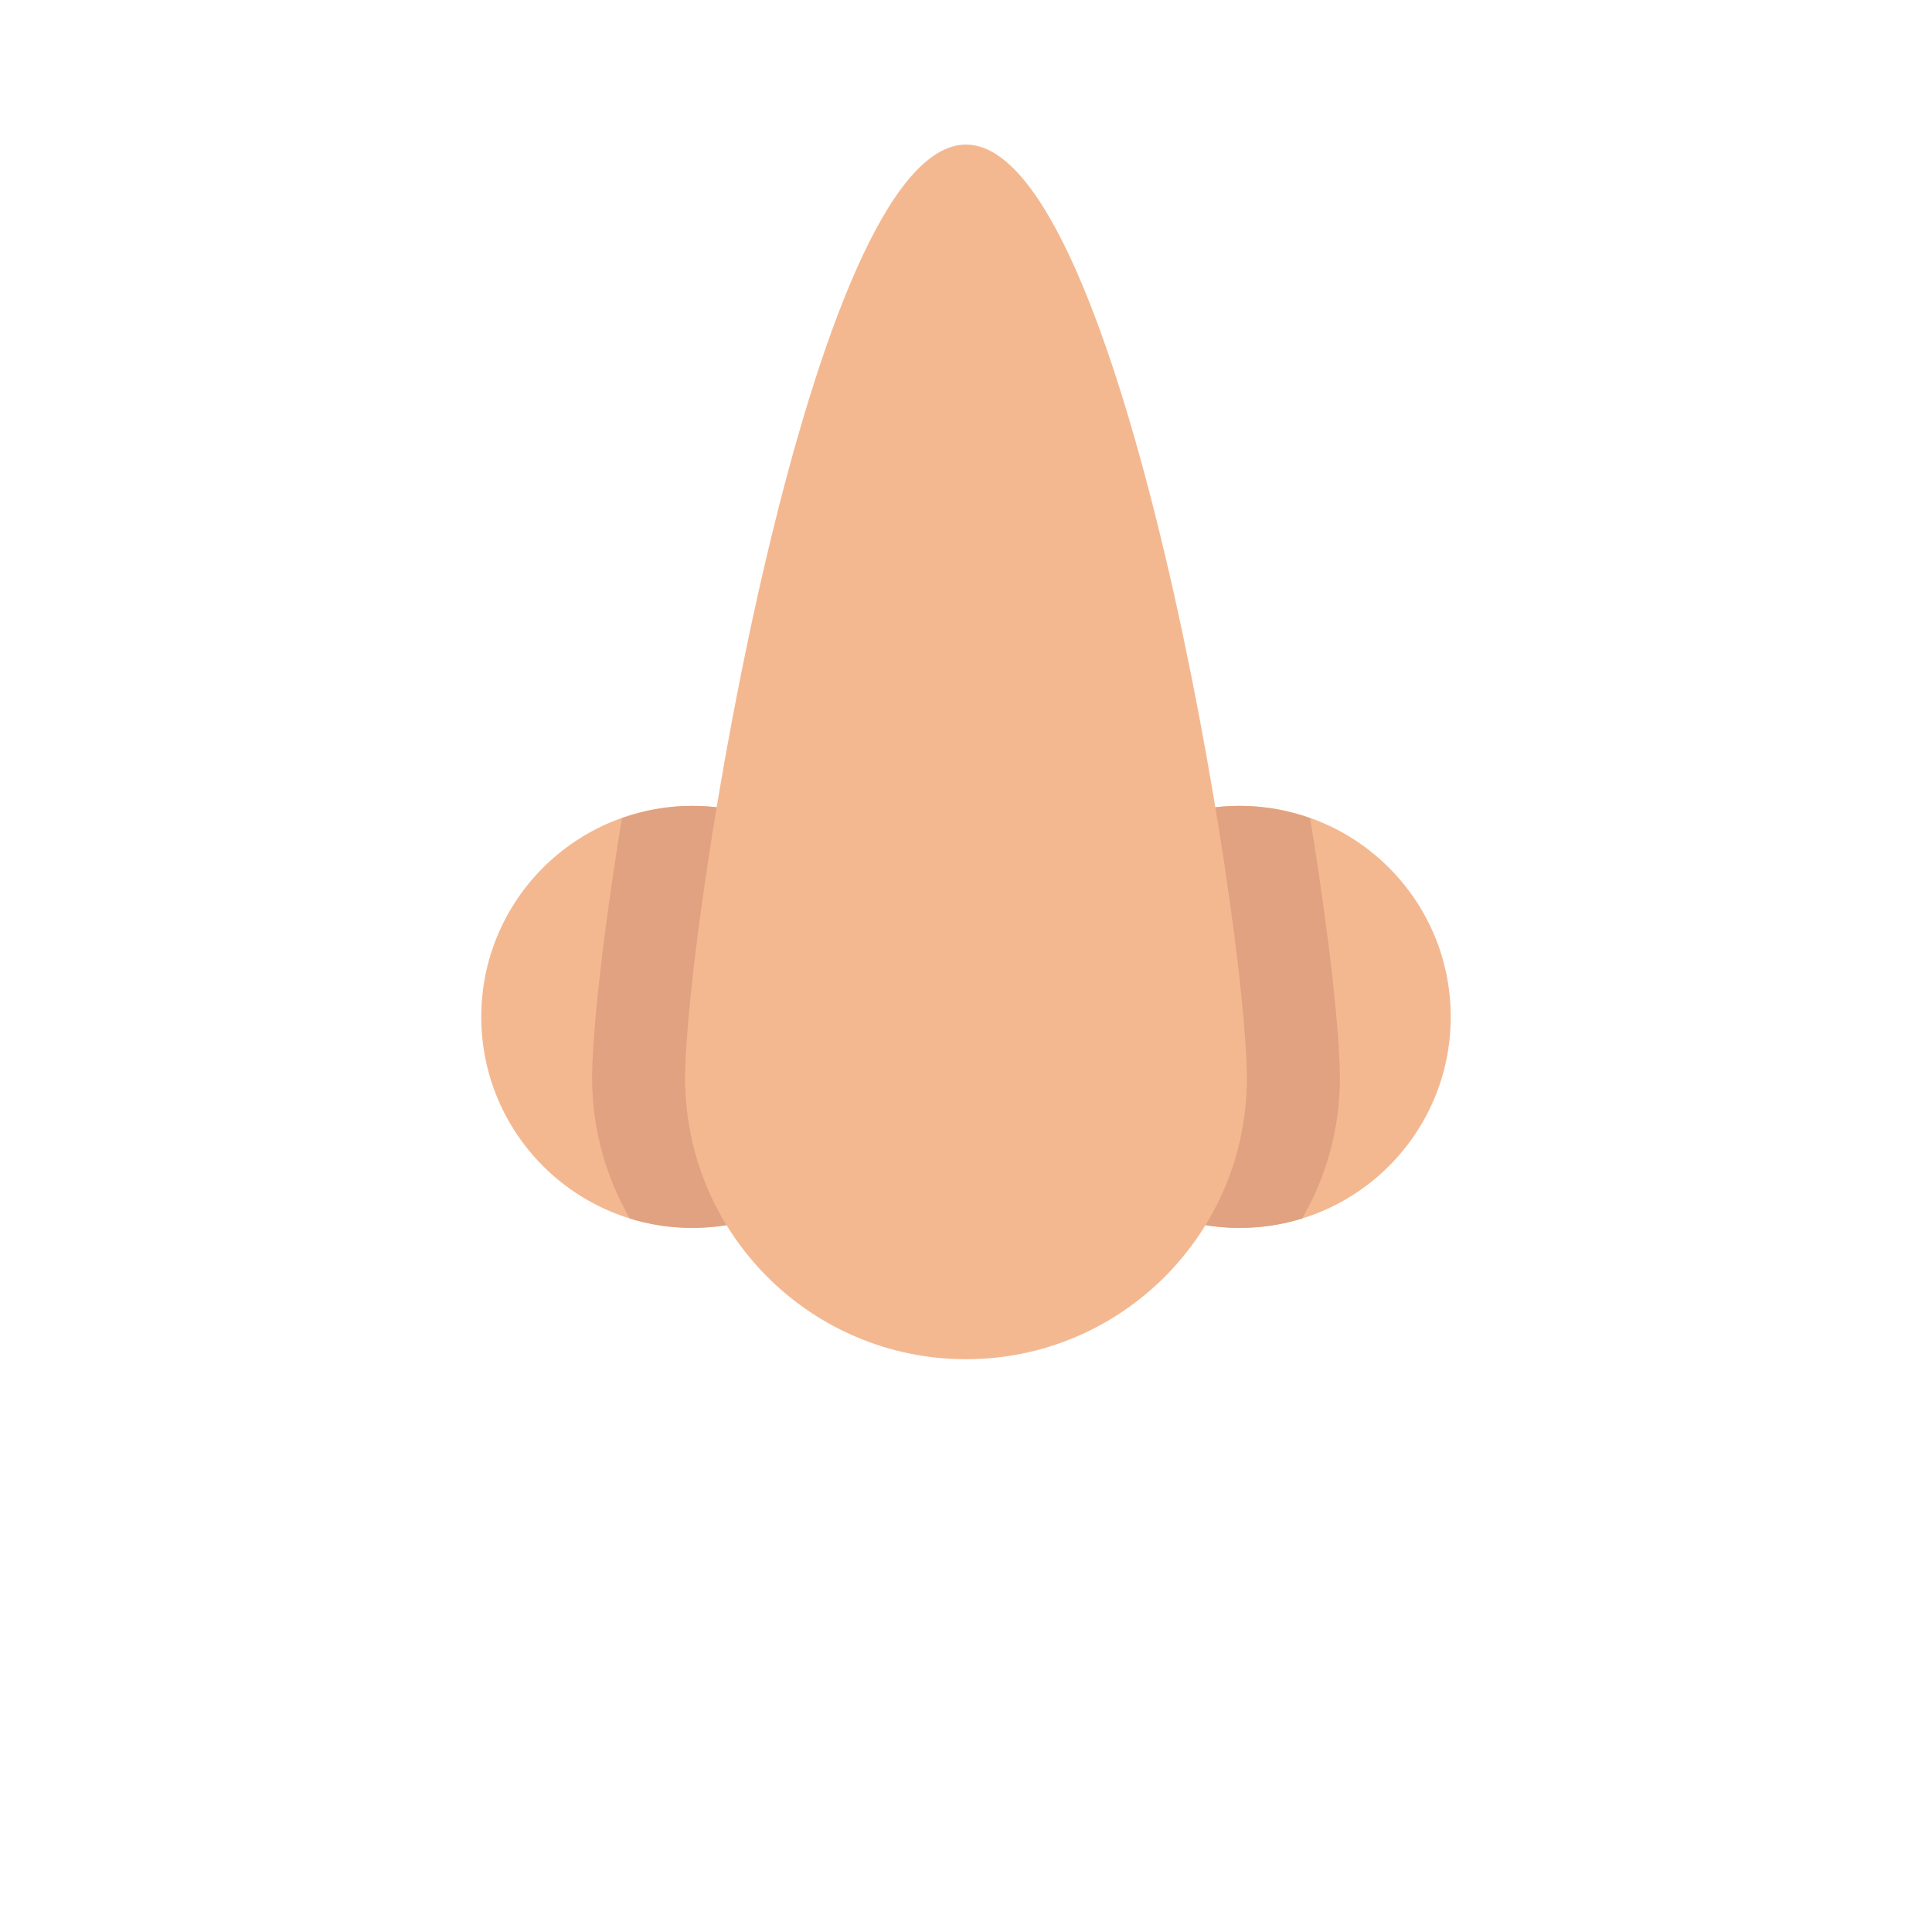
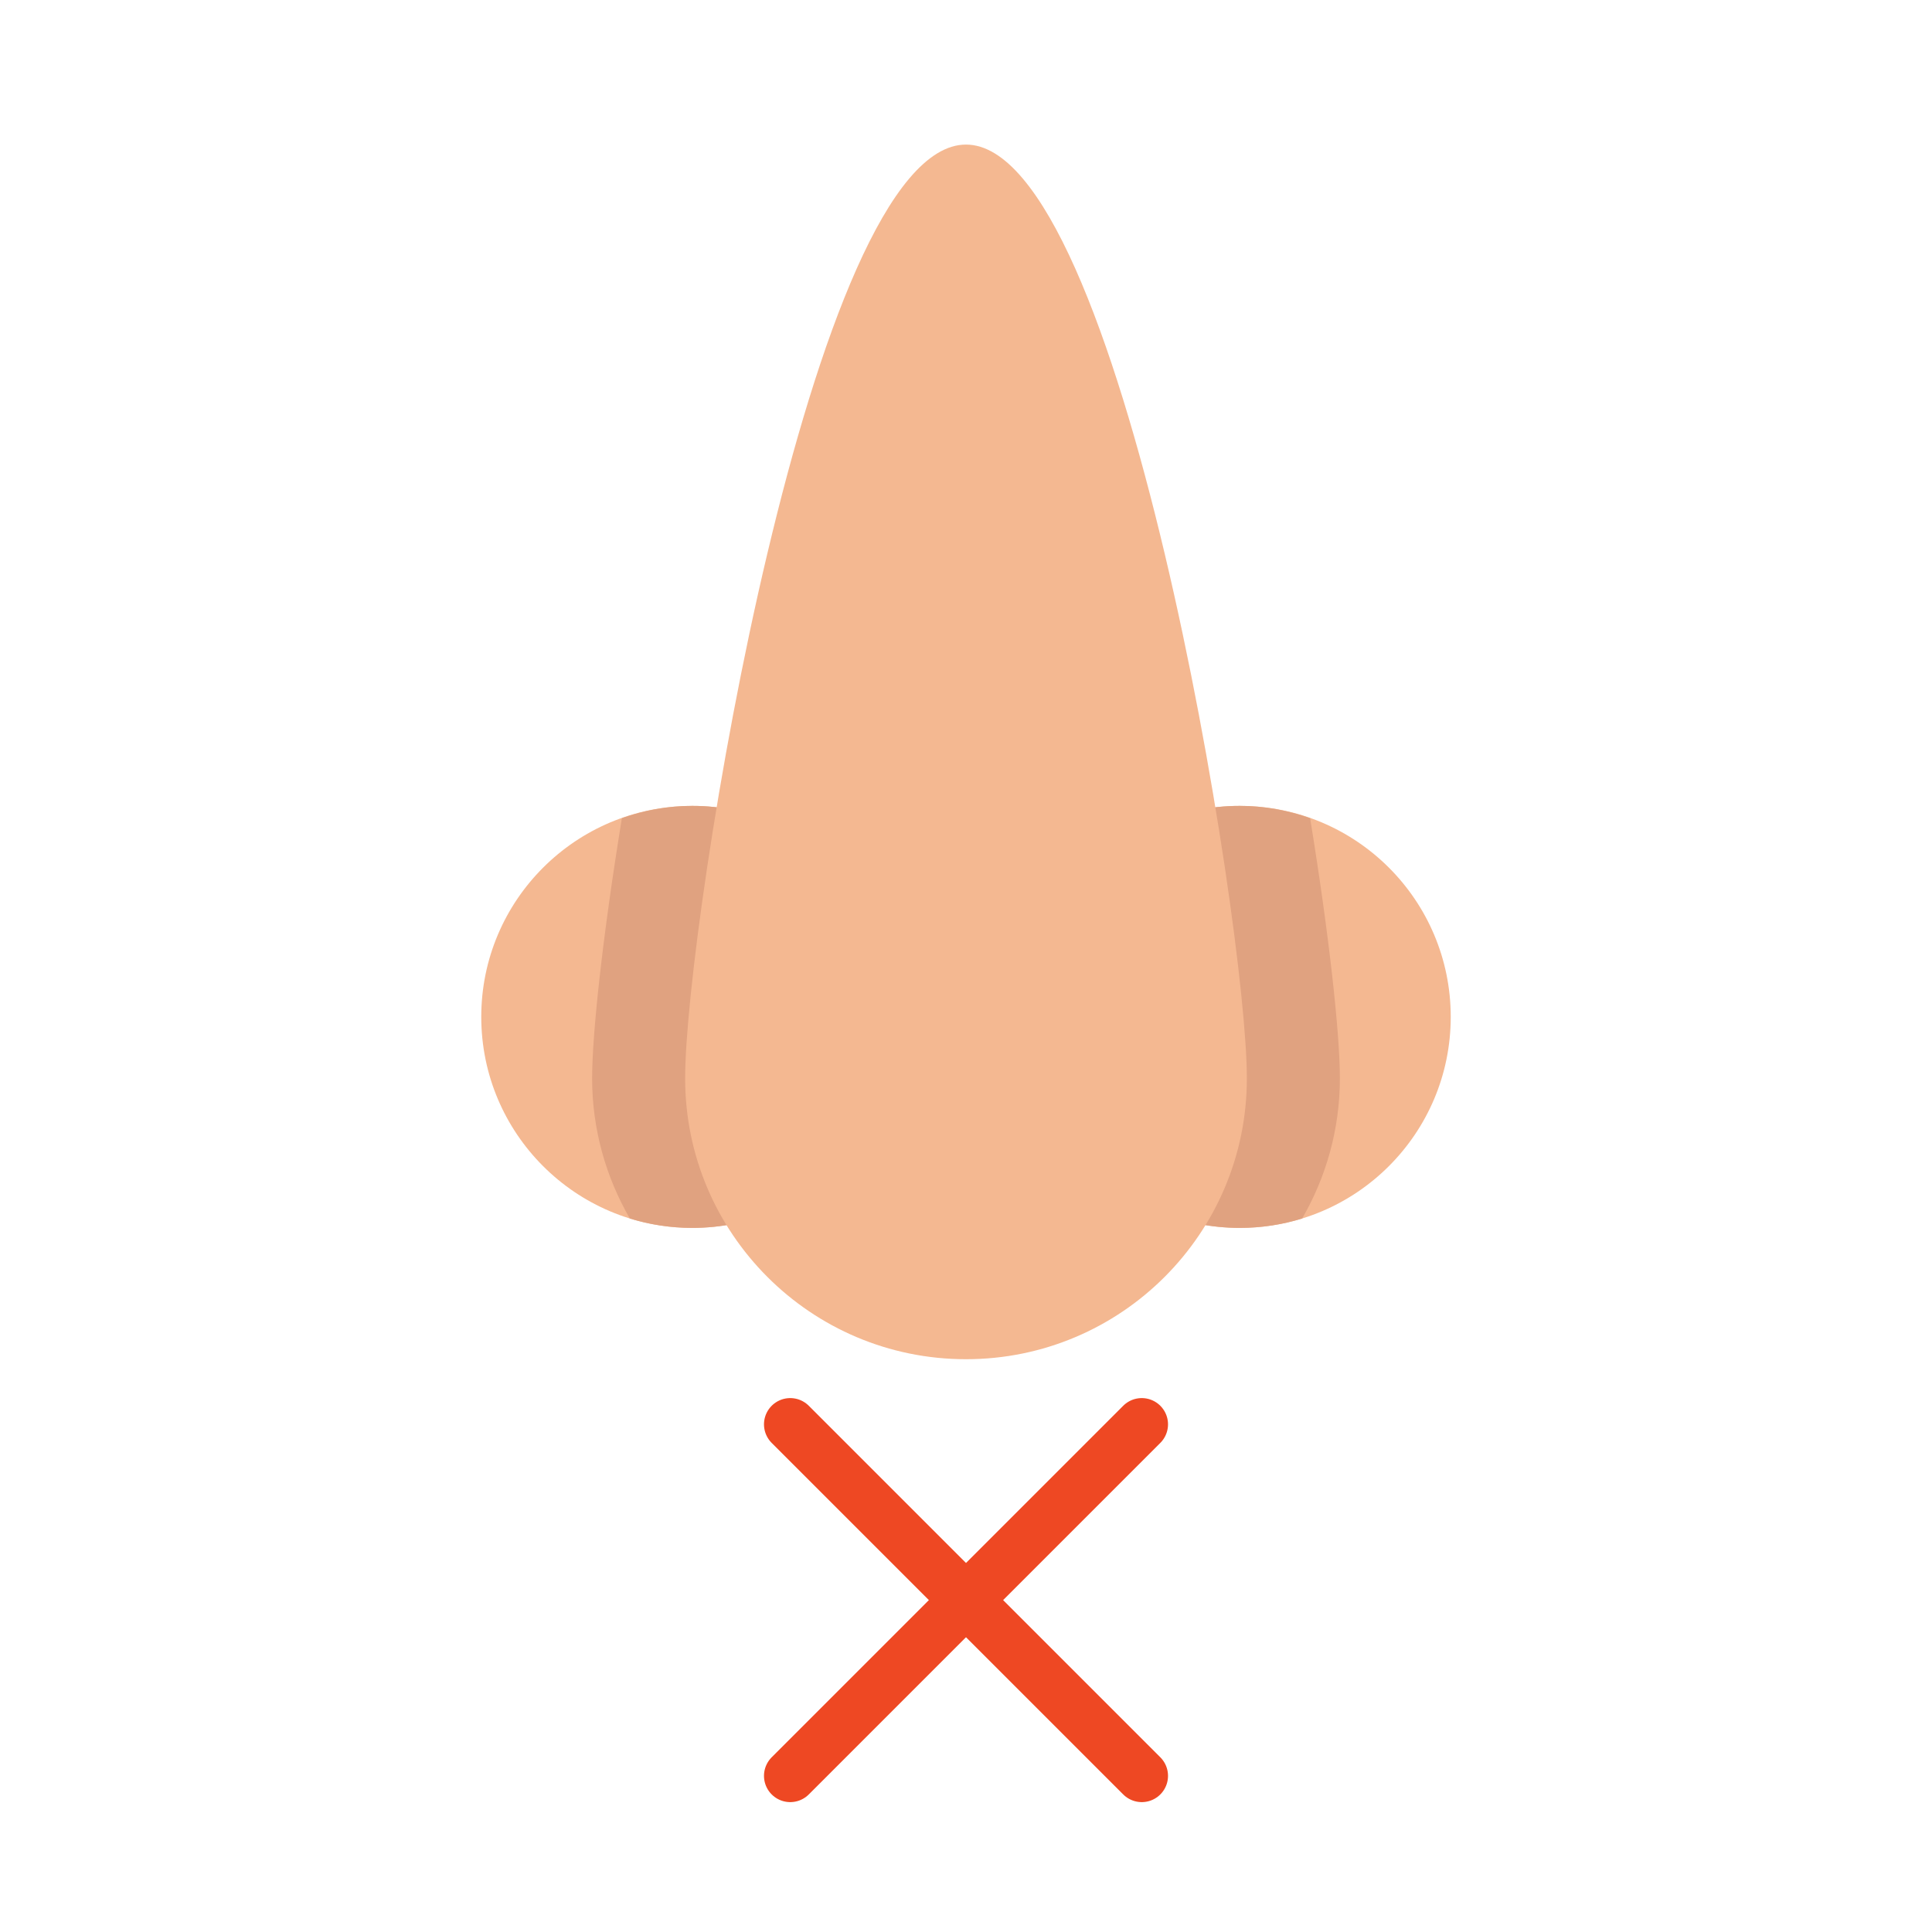
<svg xmlns="http://www.w3.org/2000/svg" version="1.1" x="0px" y="0px" width="556px" height="556px" viewBox="0 0 556 556" enable-background="new 0 0 556 556" xml:space="preserve">
  <g id="vanilla" display="none">
    <g display="inline">
      <circle fill="#F4B891" cx="199.225" cy="292.646" r="60.725" />
      <path fill="#E0A280" d="M259.949,292.646c0,33.538-27.187,60.725-60.724,60.725c-6.257,0-12.291-0.95-17.97-2.707    c-6.862-11.879-10.85-25.626-10.85-40.331c0-13.019,3.095-41.341,8.564-74.876c6.344-2.248,13.142-3.535,20.256-3.535    C232.763,231.922,259.949,259.109,259.949,292.646z" />
      <circle fill="#F4B891" cx="356.775" cy="292.646" r="60.725" />
      <path fill="#E0A280" d="M296.051,292.646c0,33.538,27.187,60.725,60.724,60.725c6.257,0,12.291-0.95,17.97-2.707    c6.862-11.879,10.85-25.626,10.85-40.331c0-13.019-3.095-41.341-8.564-74.876c-6.344-2.248-13.142-3.535-20.256-3.535    C323.237,231.922,296.051,259.109,296.051,292.646z" />
      <path fill="#F4B891" d="M358.828,310.333c0,44.64-36.188,80.828-80.828,80.828s-80.828-36.188-80.828-80.828    S233.36,41.608,278,41.608S358.828,265.693,358.828,310.333z" />
      <path fill="none" stroke="#F9C32C" stroke-width="13.143" stroke-linecap="round" stroke-linejoin="round" stroke-miterlimit="10" d="    M356.471,391.16L356.471,391.16c9.606,33.867,28.927,64.177,55.575,87.18l11.233,9.697" />
      <path fill="none" stroke="#F9C32C" stroke-width="13.143" stroke-linecap="round" stroke-linejoin="round" stroke-miterlimit="10" d="    M336.144,424.07L336.144,424.07c5.425,30.377,19.634,58.497,40.87,80.885l8.952,9.437" />
      <path fill="none" stroke="#F9C32C" stroke-width="13.143" stroke-linecap="round" stroke-linejoin="round" stroke-miterlimit="10" d="    M199.529,391.16L199.529,391.16c-9.606,33.867-28.927,64.177-55.575,87.18l-11.233,9.697" />
      <path fill="none" stroke="#F9C32C" stroke-width="13.143" stroke-linecap="round" stroke-linejoin="round" stroke-miterlimit="10" d="    M219.856,424.07L219.856,424.07c-5.425,30.377-19.634,58.497-40.87,80.885l-8.952,9.437" />
    </g>
  </g>
  <g id="none">
    <g>
      <circle fill="#F4B891" cx="199.225" cy="292.646" r="60.725" />
      <path fill="#E0A280" d="M259.949,292.646c0,33.538-27.187,60.725-60.724,60.725c-6.257,0-12.291-0.95-17.97-2.707    c-6.862-11.879-10.85-25.626-10.85-40.331c0-13.019,3.095-41.341,8.564-74.876c6.344-2.248,13.142-3.535,20.256-3.535    C232.763,231.922,259.949,259.109,259.949,292.646z" />
      <circle fill="#F4B891" cx="356.775" cy="292.646" r="60.725" />
      <path fill="#E0A280" d="M296.051,292.646c0,33.538,27.187,60.725,60.724,60.725c6.257,0,12.291-0.95,17.97-2.707    c6.862-11.879,10.85-25.626,10.85-40.331c0-13.019-3.095-41.341-8.564-74.876c-6.344-2.248-13.142-3.535-20.256-3.535    C323.237,231.922,296.051,259.109,296.051,292.646z" />
      <path fill="#F4B891" d="M358.828,310.333c0,44.64-36.188,80.828-80.828,80.828s-80.828-36.188-80.828-80.828    S233.36,41.608,278,41.608S358.828,265.693,358.828,310.333z" />
    </g>
+     <g>
+       <polyline fill="none" stroke="#EE4823" stroke-width="15.11" stroke-linecap="round" stroke-linejoin="round" stroke-miterlimit="10" points="    227.418,511.066 234.234,504.25 328.582,409.902   " />
+       <polyline fill="none" stroke="#EE4823" stroke-width="15.11" stroke-linecap="round" stroke-linejoin="round" stroke-miterlimit="10" points="    328.582,511.066 321.766,504.25 227.418,409.902   " />
+     </g>
+   </g>
+   <g id="default" display="none">
+     <g display="inline">
+       <circle fill="#F4B891" cx="199.225" cy="292.646" r="60.725" />
+       <path fill="#E0A280" d="M259.949,292.646c0,33.538-27.187,60.725-60.724,60.725c-6.257,0-12.291-0.95-17.97-2.707    c-6.862-11.879-10.85-25.626-10.85-40.331c0-13.019,3.095-41.341,8.564-74.876c6.344-2.248,13.142-3.535,20.256-3.535    C232.763,231.922,259.949,259.109,259.949,292.646z" />
+       <circle fill="#F4B891" cx="356.775" cy="292.646" r="60.725" />
+       <path fill="#E0A280" d="M296.051,292.646c0,33.538,27.187,60.725,60.724,60.725c6.257,0,12.291-0.95,17.97-2.707    c6.862-11.879,10.85-25.626,10.85-40.331c0-13.019-3.095-41.341-8.564-74.876c-6.344-2.248-13.142-3.535-20.256-3.535    C323.237,231.922,296.051,259.109,296.051,292.646z" />
+       <path fill="#F4B891" d="M358.828,310.333c0,44.64-36.188,80.828-80.828,80.828s-80.828-36.188-80.828-80.828    S233.36,41.608,278,41.608S358.828,265.693,358.828,310.333z" />
+     </g>
  </g>
</svg>
